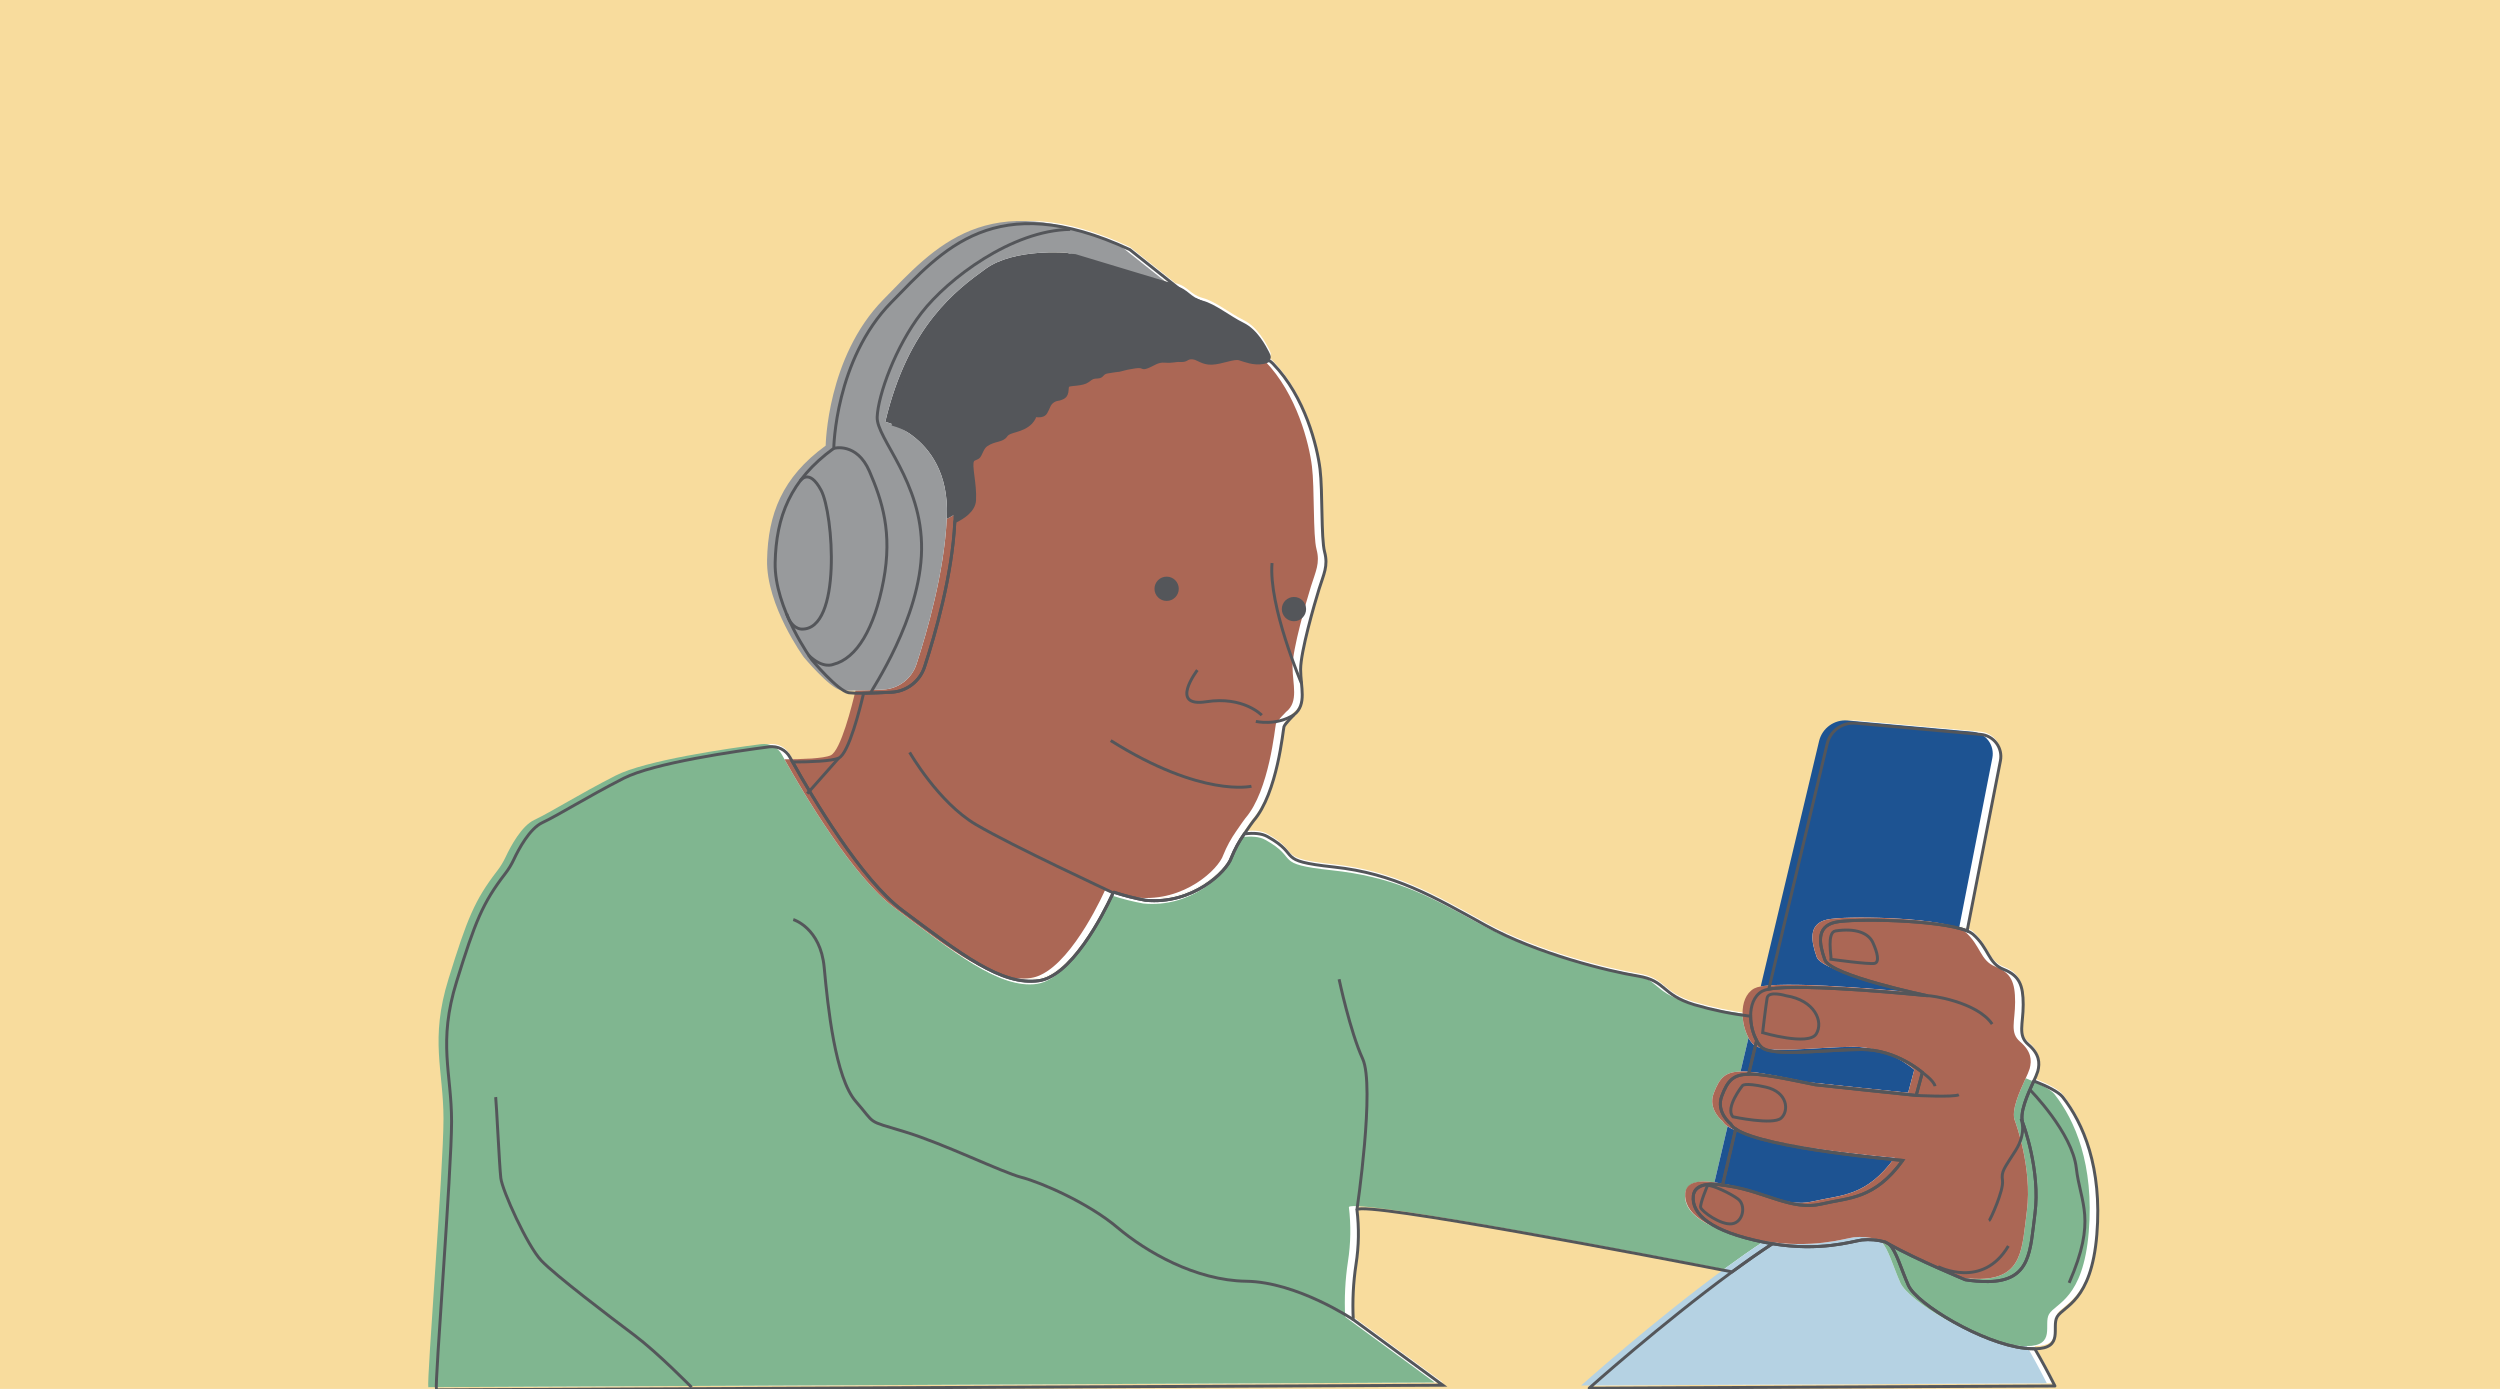
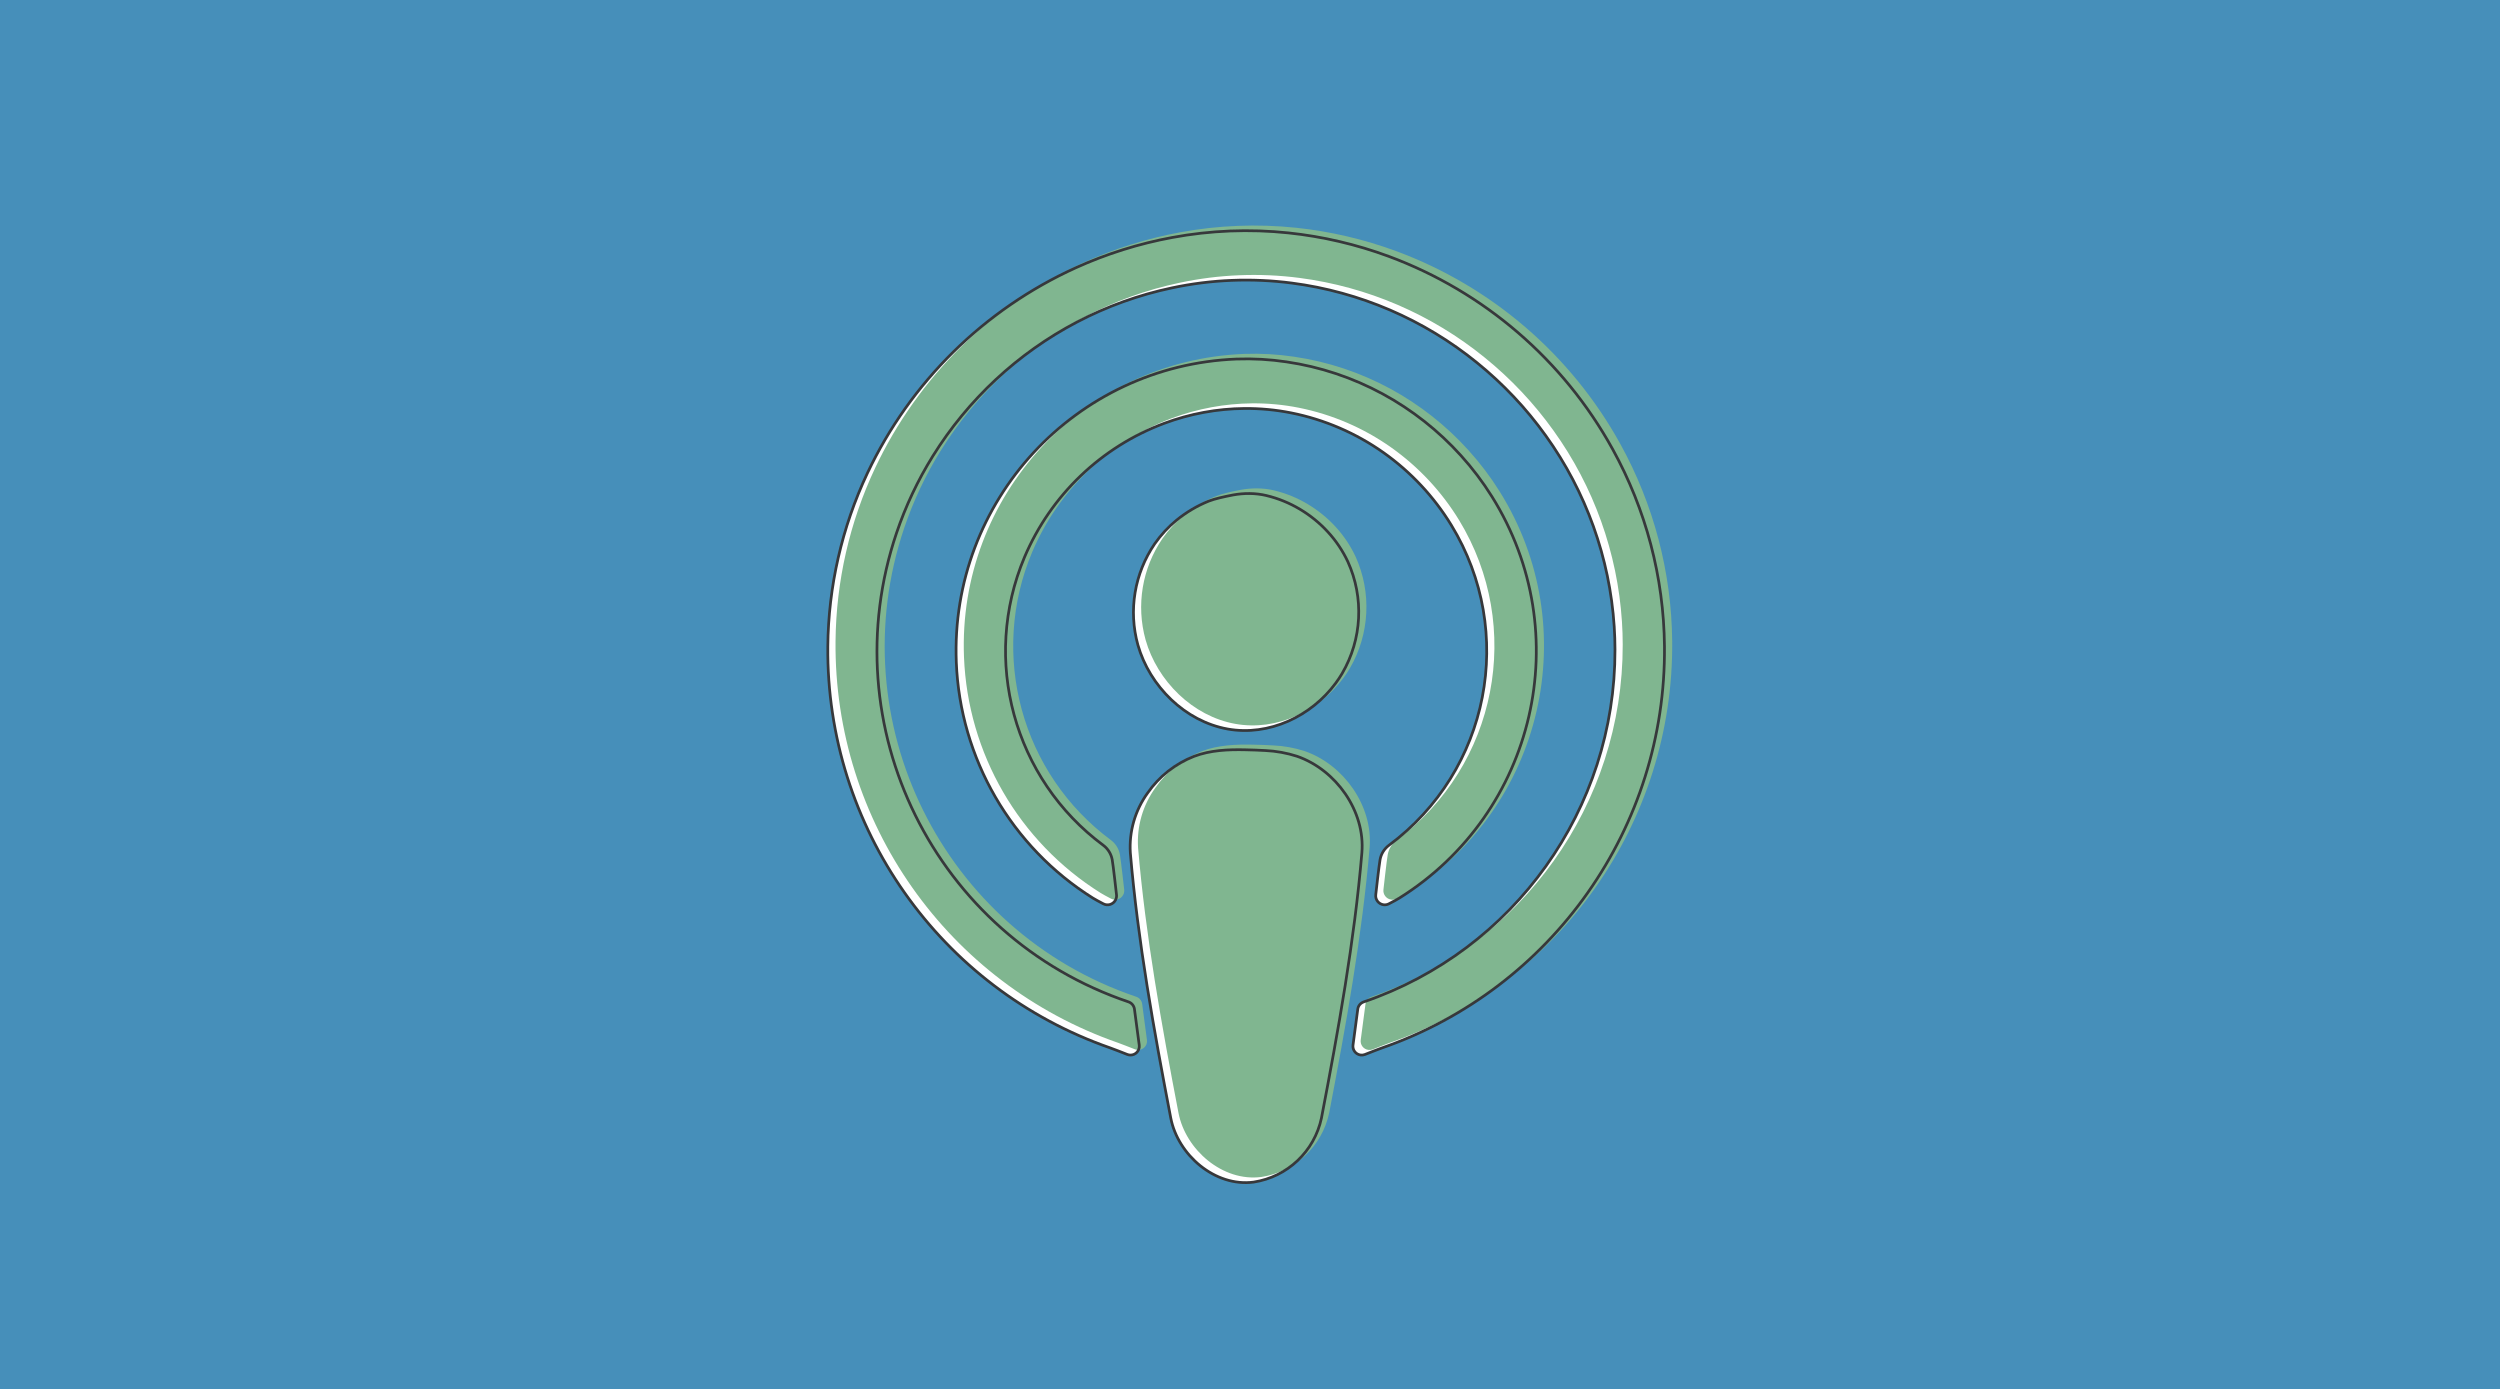
- <svg xmlns="http://www.w3.org/2000/svg" id="Layer_1" data-name="Layer 1" viewBox="0 0 841.89 467.717">
-   <defs>
-     <style>.cls-1{fill:#f8dc9d;}.cls-2{fill:#fff;}.cls-10,.cls-11,.cls-3{fill:none;}.cls-4{fill:#80b690;}.cls-5{fill:#ab6755;}.cls-6{fill:#54565a;}.cls-7{fill:#b5d2e3;}.cls-8{fill:#1d5392;}.cls-9{fill:#989a9c;}.cls-10,.cls-11{stroke:#54565a;}.cls-10{stroke-miterlimit:10;}.cls-11{stroke-linejoin:round;}</style>
-   </defs>
-   <rect class="cls-1" x="-6.191" width="848.081" height="467.717" />
-   <path class="cls-2" d="M395.848,95.36l-1.648-.498C394.86,95.087,395.42,95.259,395.848,95.36Z" />
-   <path class="cls-2" d="M583.281,427.406c4.606-3.379,9.192-6.596,13.582-9.469-.945-.155-1.902-.323-2.885-.522-17.734-3.585-24.582-9.377-23.744-15.664.111-.83.861-4.973,9.834-3.581,1.007-4.341,2.543-10.884,4.43-18.884a4.698,4.698,0,0,1-1.651-1.679s-5.094-3.962-3.019-9.433c1.979-5.218,3.795-7.171,9.032-7.341.866-3.659,1.765-7.451,2.686-11.335a18.045,18.045,0,0,1-2.006-8.168,118.617,118.617,0,0,1-19.038-3.916c-11.198-3.422-9.332-8.088-18.975-9.643-9.643-1.555-33.906-7.465-51.325-17.108s-30.795-17.419-51.014-19.597c-20.219-2.177-10.576-3.733-22.396-10.265-1.933-1.068-4.625-1.275-7.771-.882a39.773,39.773,0,0,0-4.36,8.037c-1.555,4.666-13.065,15.864-28.929,14.309a81.403,81.403,0,0,1-10.566-2.69c-.207.129-.321.202-.321.202s-10.201,23.263-21.728,28.568a11.614,11.614,0,0,1-3.157.983c-12.754,1.866-26.44-9.021-46.037-23.641-13.897-10.367-30.292-37.991-37.012-49.983-.312-.557-.611-1.093-.881-1.58a6.949,6.949,0,0,0-6.978-3.532c-11.177,1.446-38.981,5.445-49.07,10.613C197.228,267.736,188.518,273.335,182.608,276.135c-4.247,2.012-7.888,8.792-9.602,12.45a25.39,25.39,0,0,1-2.874,4.712c-7.618,9.9-10.086,16.101-16.357,36.317-6.401,20.632-1.705,30.687-1.705,47.167,0,16.48-5.683,88.083-5.115,90.356l338.937-1.565L455.72,443.486a93.116,93.116,0,0,1,.933-18.664,66.681,66.681,0,0,0,.311-18.353C459.133,403.487,557.938,422.479,583.281,427.406Z" />
-   <path class="cls-2" d="M446.077,184.994c-1.244-4.666-.622-20.53-1.555-27.996-.933-7.465-4.977-24.263-15.864-35.461a8.733,8.733,0,0,0-1.304-1.086,5.157,5.157,0,0,1-2.063.728c-3.057.566-6.115-.679-7.927-1.246-1.812-.566-6.002,1.359-9.286,1.472-3.284.113-4.643-1.699-6.568-1.812-1.925-.113-1.699,1.019-3.85.906-2.152-.113-2.718.453-5.322.227s-3.85,1.132-6.002,1.925-.906-.453-4.077,0a36.751,36.751,0,0,0-5.322,1.132c-.34,0-1.925.227-3.963.566s-1.472,1.585-3.284,1.699c-1.812.113-1.699.113-3.397,1.359-1.699,1.246-5.549,1.019-6.455,1.472s.113,2.831-1.585,3.963a5.155,5.155,0,0,1-2.052.745,3.875,3.875,0,0,0-2.977,2.331,20.874,20.874,0,0,1-.972,2.02c-1.132,2.038-3.963.679-3.85,1.359s-1.24,2.147-1.24,2.147c-3.111,3.111-7.154,2.488-8.398,4.355-1.244,1.866-3.733,1.244-6.532,3.111-1.4.933-1.814,2.969-2.514,3.863-.7.894-1.685.647-2.152,1.425-.933,1.555.933,7.777.622,13.376-.189,3.4-3.7,5.761-6.641,7.166-.85,17.992-6.64,38.093-10.203,48.952a12.412,12.412,0,0,1-11.16,8.516c-3.108.161-6.554.307-9.36.344-1.15,4.924-4.974,20.244-8.363,21.808-2.328,1.075-9.706,1.324-15.549,1.342,6.72,11.992,23.116,39.616,37.012,49.983,19.597,14.62,33.284,25.507,46.037,23.641a11.614,11.614,0,0,0,3.157-.983c11.527-5.305,21.728-28.568,21.728-28.568s.114-.072.321-.202a81.403,81.403,0,0,0,10.566,2.69c15.864,1.555,27.373-9.643,28.929-14.309a39.773,39.773,0,0,1,4.36-8.037c1.654-2.494,3.105-4.406,3.105-4.406,8.088-9.332,9.954-30.795,10.265-31.728s3.422-4.044,3.422-4.044c4.355-3.422,2.177-9.332,2.177-15.242s4.666-22.085,6.221-27.062C445.766,192.459,447.321,189.66,446.077,184.994Z" />
-   <path class="cls-2" d="M427.329,117.555c-1.019-1.925-3.85-7.474-8.493-9.739-4.643-2.265-9.512-6.341-13.815-7.474-4.303-1.132-4.869-3.963-9.173-4.983-.428-.101-.988-.273-1.648-.498l-32.122-9.699s-17.732-1.673-27.435,5.353c-9.703,7.026-26.096,19.07-33.791,51.523a28.024,28.024,0,0,1,9.051,4.612c5.838,4.382,12.247,12.546,11.692,27.172-.012.303-.036.612-.05.916,2.941-1.405,6.452-3.766,6.641-7.166.311-5.599-1.555-11.82-.622-13.376.467-.778,1.452-.531,2.152-1.425.7-.894,1.114-2.93,2.514-3.863,2.8-1.866,5.288-1.244,6.532-3.111,1.244-1.866,5.288-1.244,8.398-4.355,0,0,1.354-1.468,1.24-2.147s2.718.679,3.85-1.359a20.874,20.874,0,0,0,.972-2.02,3.875,3.875,0,0,1,2.977-2.331,5.155,5.155,0,0,0,2.052-.745c1.699-1.132.679-3.51,1.585-3.963s4.756-.227,6.455-1.472c1.698-1.246,1.585-1.246,3.397-1.359,1.812-.113,1.246-1.359,3.284-1.699s3.624-.566,3.963-.566a36.751,36.751,0,0,1,5.322-1.132c3.171-.453,1.925.793,4.077,0s3.397-2.152,6.002-1.925,3.171-.34,5.322-.227c2.152.113,1.925-1.019,3.85-.906,1.925.113,3.284,1.925,6.568,1.812,3.284-.113,7.474-2.038,9.286-1.472,1.812.566,4.869,1.812,7.927,1.246a5.157,5.157,0,0,0,2.063-.728C428.24,119.804,428.021,118.863,427.329,117.555Z" />
-   <path class="cls-2" d="M685.241,453.314a28.703,28.703,0,0,1-3.379-.186c-14.309-1.555-36.394-14.931-39.194-21.152-2.373-5.274-4.078-11.649-6.437-13.852-.464-.26-.915-.517-1.339-.768a20.744,20.744,0,0,0-7.899-.697c-3.564.535-14.036,3.922-30.13,1.277-4.39,2.873-8.975,6.091-13.582,9.469-23.809,17.464-48.111,39.17-48.111,39.17l156.843-.745Q688.64,459.137,685.241,453.314Z" />
-   <path class="cls-2" d="M694.615,368.52c-1.253-1.595-4.764-3.45-9.714-5.421-1.969,4.32-5.144,11.084-3.575,14.508,0,0,5.848,15.659,3.962,30.186-1.637,12.608-1.339,22.66-15.783,22.877a46.571,46.571,0,0,1-7.668-.604s-16.402-6.783-25.606-11.942c2.359,2.203,4.064,8.578,6.437,13.852,2.8,6.221,24.885,19.597,39.194,21.152a28.703,28.703,0,0,0,3.379.186c9.983-.1,5.525-7.363,7.508-10.762,2.177-3.733,11.509-4.977,13.376-27.684C707.99,392.16,701.458,377.23,694.615,368.52Z" />
-   <path class="cls-2" d="M649.065,334.404s-32.638-6.792-34.525-12.074c-1.887-5.282-3.019-11.131,3.396-12.64,5.891-1.386,35.479-.86,44.506,2.889l11.217-57.317a7.454,7.454,0,0,0-6.649-8.855l-42.059-3.775a9.073,9.073,0,0,0-9.641,6.932c-3.582,15.031-11.877,49.856-19.662,82.638C607.136,330.083,649.065,334.404,649.065,334.404Z" />
-   <path class="cls-2" d="M611.334,364.401c1.321.189,33.959,3.585,33.959,3.585l2.075-7.735s-8.678-7.735-20.375-7.735c-11.697,0-29.997,2.641-33.77-.755a8.545,8.545,0,0,1-1.677-2.263c-.921,3.884-1.82,7.676-2.686,11.335.254-.008.508-.017.778-.017C595.486,360.816,610.013,364.212,611.334,364.401Z" />
-   <path class="cls-2" d="M613.22,404.585c9.622-2.264,17.923-1.509,27.544-14.716,0,0-46.353-3.877-56.268-10.584-1.887,8-3.423,14.543-4.43,18.884.724.112,1.515.238,2.402.378C594.354,400.435,603.598,406.849,613.22,404.585Z" />
-   <path class="cls-2" d="M686.232,359.873c.754-2.83.566-5.848-3.207-9.056-3.605-3.064-1.698-6.792-1.698-13.395s-1.321-9.81-6.603-11.886c-5.283-2.075-4.905-7.169-10.376-11.886a7.223,7.223,0,0,0-1.904-1.073c-9.028-3.749-38.615-4.275-44.506-2.889-6.414,1.509-5.282,7.358-3.396,12.64,1.886,5.282,34.525,12.074,34.525,12.074s-41.929-4.321-53.416-2.203a7.436,7.436,0,0,0-2.239.693c-2.824,1.626-3.89,4.961-3.872,8.436a18.045,18.045,0,0,0,2.006,8.168,8.545,8.545,0,0,0,1.677,2.263c3.773,3.396,22.073.755,33.77.755,11.697,0,20.375,7.735,20.375,7.735l-2.075,7.735s-32.638-3.396-33.959-3.585-15.847-3.585-21.696-3.585c-.271,0-.524.008-.778.017-5.237.17-7.053,2.123-9.032,7.341-2.075,5.471,3.019,9.433,3.019,9.433a4.698,4.698,0,0,0,1.651,1.679c9.915,6.707,56.268,10.584,56.268,10.584-9.622,13.206-17.923,12.452-27.544,14.716-9.622,2.264-18.866-4.151-30.751-6.037-.887-.141-1.678-.266-2.402-.378-8.972-1.392-9.723,2.309-9.834,3.581-.549,6.318,6.01,12.079,23.744,15.664.983.199,1.94.367,2.885.522,16.094,2.646,26.566-.742,30.13-1.277a20.744,20.744,0,0,1,7.899.697c.424.251.875.508,1.339.768,9.204,5.159,25.606,11.942,25.606,11.942a46.571,46.571,0,0,0,7.668.604c14.445-.217,14.146-10.269,15.783-22.877,1.886-14.527-3.962-30.186-3.962-30.186-1.569-3.424,1.606-10.188,3.575-14.508A26.492,26.492,0,0,0,686.232,359.873Z" />
-   <path class="cls-2" d="M380.479,83.156c-45.501-21.078-63.233.335-80.296,17.732-18.989,19.361-19.405,49.181-19.405,49.181-14.721,10.706-19.405,23.085-19.739,38.475-.334,15.39,12.379,32.788,12.379,32.788s8.699,10.372,12.379,11.041a33.4,33.4,0,0,0,5.026.178c2.806-.036,6.252-.182,9.36-.344a12.412,12.412,0,0,0,11.16-8.516c3.563-10.86,9.353-30.961,10.203-48.952.014-.304.039-.613.05-.916.555-14.626-5.854-22.79-11.692-27.172a28.024,28.024,0,0,0-9.051-4.612c7.695-32.453,24.089-44.497,33.791-51.523,9.702-7.026,27.435-5.353,27.435-5.353l32.122,9.699,1.648.498Z" />
-   <path class="cls-3" d="M393.123,95.36l-1.648-.498C392.135,95.087,392.695,95.259,393.123,95.36Z" />
-   <path class="cls-4" d="M580.557,427.406c4.606-3.379,9.192-6.596,13.582-9.469-.945-.155-1.902-.323-2.885-.522-17.734-3.585-24.582-9.377-23.744-15.664.111-.83.861-4.973,9.834-3.581,1.007-4.341,2.543-10.884,4.43-18.884a4.698,4.698,0,0,1-1.651-1.679s-5.094-3.962-3.019-9.433c1.979-5.218,3.795-7.171,9.032-7.341.866-3.659,1.765-7.451,2.686-11.335a18.045,18.045,0,0,1-2.006-8.168,118.618,118.618,0,0,1-19.038-3.916c-11.198-3.422-9.332-8.088-18.975-9.643-9.643-1.555-33.906-7.465-51.325-17.108s-28.795-15.419-49.014-17.597c-20.219-2.177-10.576-3.733-22.396-10.265-1.933-1.068-4.625-1.275-7.771-.882a39.774,39.774,0,0,0-4.36,8.037c-1.555,4.666-13.065,15.864-28.929,14.309a81.403,81.403,0,0,1-10.566-2.69c-.207.129-.321.202-.321.202s-10.201,23.263-21.728,28.568a11.614,11.614,0,0,1-3.157.983c-12.754,1.866-28.44-11.021-48.037-25.641-13.897-10.367-30.292-37.991-37.012-49.983-.312-.557-.611-1.093-.881-1.58a6.949,6.949,0,0,0-6.978-3.532c-11.177,1.446-38.981,5.445-49.07,10.613-12.753,6.532-21.463,12.131-27.373,14.931-4.247,2.012-7.888,8.792-9.602,12.45a25.39,25.39,0,0,1-2.874,4.712c-7.618,9.9-10.086,16.101-16.357,36.317-6.401,20.632-1.705,30.687-1.705,47.167,0,16.48-5.683,88.083-5.114,90.356l338.937-1.565L452.996,443.486a93.117,93.117,0,0,1,.933-18.664,66.681,66.681,0,0,0,.311-18.353C456.409,403.487,555.214,422.479,580.557,427.406Z" />
-   <path class="cls-5" d="M443.353,184.994c-1.244-4.666-.622-20.53-1.555-27.996-.933-7.465-4.977-24.263-15.864-35.461a8.733,8.733,0,0,0-1.304-1.086,5.157,5.157,0,0,1-2.063.728c-3.057.566-6.115-.679-7.927-1.246-1.812-.566-6.002,1.359-9.286,1.472-3.284.113-4.643-1.699-6.568-1.812-1.925-.113-1.699,1.019-3.85.906-2.152-.113-2.718.453-5.322.227s-3.85,1.132-6.002,1.925-.906-.453-4.077,0a36.751,36.751,0,0,0-5.322,1.132c-.34,0-1.925.227-3.963.566s-1.472,1.585-3.284,1.699c-1.812.113-1.699.113-3.397,1.359-1.699,1.246-5.549,1.019-6.455,1.472s.113,2.831-1.585,3.963a5.155,5.155,0,0,1-2.052.745,3.875,3.875,0,0,0-2.977,2.331,20.874,20.874,0,0,1-.972,2.02c-1.132,2.038-3.963.679-3.85,1.359s-1.24,2.147-1.24,2.147c-3.111,3.111-7.154,2.488-8.398,4.355-1.244,1.866-3.733,1.244-6.532,3.111-1.4.933-1.814,2.969-2.514,3.863-.7.894-1.685.647-2.152,1.425-.933,1.555.933,7.777.622,13.376-.189,3.4-3.7,5.761-6.641,7.166-.85,17.992-6.64,38.093-10.203,48.952a12.412,12.412,0,0,1-11.16,8.516c-3.108.161-6.554.307-9.36.344-1.15,4.924-4.974,20.244-8.363,21.808-2.328,1.075-9.706,1.324-15.549,1.342,6.72,11.992,23.116,39.616,37.012,49.983,19.597,14.62,33.284,25.507,46.037,23.641a11.614,11.614,0,0,0,3.157-.983c11.527-5.305,21.728-28.568,21.728-28.568s.114-.072.321-.202a81.403,81.403,0,0,0,10.566,2.69c15.864,1.555,27.373-9.643,28.929-14.309a39.774,39.774,0,0,1,4.36-8.037c1.654-2.494,3.105-4.406,3.105-4.406,8.088-9.332,9.954-30.795,10.265-31.728s3.422-4.044,3.422-4.044c4.355-3.422,2.177-9.332,2.177-15.242s4.666-22.085,6.221-27.062C443.042,192.459,444.597,189.66,443.353,184.994Z" />
-   <path class="cls-6" d="M424.604,117.555c-1.019-1.925-3.85-7.474-8.493-9.739-4.643-2.265-9.512-6.341-13.815-7.474-4.303-1.132-4.869-3.963-9.173-4.983-.428-.101-.988-.273-1.648-.498l-32.122-9.699s-17.732-1.673-27.435,5.353c-9.703,7.026-26.096,19.07-33.791,51.523a28.025,28.025,0,0,1,9.051,4.612c5.838,4.382,12.247,12.546,11.692,27.172-.012.303-.036.612-.05.916,2.941-1.405,6.452-3.766,6.641-7.166.311-5.599-1.555-11.82-.622-13.376.467-.778,1.452-.531,2.152-1.425.7-.894,1.114-2.93,2.514-3.863,2.8-1.866,5.288-1.244,6.532-3.111,1.244-1.866,5.288-1.244,8.398-4.355,0,0,1.354-1.468,1.24-2.147s2.718.679,3.85-1.359a20.874,20.874,0,0,0,.972-2.02,3.875,3.875,0,0,1,2.977-2.331,5.155,5.155,0,0,0,2.052-.745c1.699-1.132.679-3.51,1.585-3.963s4.756-.227,6.455-1.472c1.698-1.246,1.585-1.246,3.397-1.359,1.812-.113,1.246-1.359,3.284-1.699s3.624-.566,3.963-.566a36.751,36.751,0,0,1,5.322-1.132c3.171-.453,1.925.793,4.077,0s3.397-2.152,6.002-1.925,3.171-.34,5.322-.227c2.152.113,1.925-1.019,3.85-.906,1.925.113,3.284,1.925,6.568,1.812,3.284-.113,7.474-2.038,9.286-1.472,1.812.566,4.869,1.812,7.927,1.246a5.157,5.157,0,0,0,2.063-.728C425.516,119.804,425.297,118.863,424.604,117.555Z" />
-   <path class="cls-7" d="M682.517,453.314a28.703,28.703,0,0,1-3.379-.186c-14.309-1.555-36.394-14.931-39.194-21.152-2.373-5.274-4.078-11.649-6.437-13.852-.464-.26-.915-.517-1.339-.768a20.744,20.744,0,0,0-7.899-.697c-3.564.535-14.036,3.922-30.13,1.277-4.39,2.873-8.975,6.091-13.582,9.469-23.809,17.464-48.111,39.17-48.111,39.17l156.843-.745Q685.916,459.137,682.517,453.314Z" />
-   <path class="cls-4" d="M691.891,368.52c-1.253-1.595-4.764-3.45-9.714-5.421-1.969,4.32-5.144,11.084-3.575,14.508,0,0,5.848,15.659,3.962,30.186-1.637,12.608-1.339,22.66-15.783,22.877a46.571,46.571,0,0,1-7.668-.604s-16.402-6.783-25.606-11.942c2.359,2.203,4.064,8.578,6.437,13.852,2.8,6.221,24.885,19.597,39.194,21.152a28.703,28.703,0,0,0,3.379.186c9.983-.1,5.525-7.363,7.508-10.762,2.177-3.733,11.509-4.977,13.376-27.684C705.266,392.16,698.734,377.23,691.891,368.52Z" />
-   <path class="cls-8" d="M646.341,334.404s-32.638-6.792-34.525-12.074c-1.887-5.282-3.019-11.131,3.396-12.64,5.891-1.386,35.479-.86,44.506,2.889l11.217-57.317a7.454,7.454,0,0,0-6.649-8.855l-42.059-3.775a9.073,9.073,0,0,0-9.641,6.932c-3.582,15.031-11.877,49.856-19.662,82.638C604.412,330.083,646.341,334.404,646.341,334.404Z" />
-   <path class="cls-8" d="M608.609,364.401c1.321.189,33.959,3.585,33.959,3.585l2.075-7.735s-8.678-7.735-20.375-7.735c-11.697,0-29.997,2.641-33.77-.755a8.545,8.545,0,0,1-1.677-2.263c-.921,3.884-1.82,7.676-2.686,11.335.254-.008.508-.017.778-.017C592.762,360.816,607.289,364.212,608.609,364.401Z" />
-   <path class="cls-8" d="M610.496,404.585c9.622-2.264,17.923-1.509,27.544-14.716,0,0-46.353-3.877-56.268-10.584-1.887,8-3.423,14.543-4.43,18.884.724.112,1.515.238,2.402.378C591.63,400.435,600.874,406.849,610.496,404.585Z" />
-   <path class="cls-5" d="M683.507,359.873c.754-2.83.566-5.848-3.207-9.056-3.605-3.064-1.698-6.792-1.698-13.395s-1.321-9.81-6.603-11.886c-5.283-2.075-4.905-7.169-10.376-11.886a7.223,7.223,0,0,0-1.904-1.073c-9.028-3.749-38.615-4.275-44.506-2.889-6.414,1.509-5.282,7.358-3.396,12.64,1.886,5.282,34.525,12.074,34.525,12.074s-41.929-4.321-53.416-2.203a7.436,7.436,0,0,0-2.239.693c-2.824,1.626-3.89,4.961-3.872,8.436a18.045,18.045,0,0,0,2.006,8.168,8.545,8.545,0,0,0,1.677,2.263c3.773,3.396,22.073.755,33.77.755,11.697,0,20.375,7.735,20.375,7.735l-2.075,7.735s-32.638-3.396-33.959-3.585-15.847-3.585-21.696-3.585c-.271,0-.524.008-.778.017-5.237.17-7.053,2.123-9.032,7.341-2.075,5.471,3.019,9.433,3.019,9.433a4.698,4.698,0,0,0,1.651,1.679c9.915,6.707,56.268,10.584,56.268,10.584-9.622,13.206-17.923,12.452-27.544,14.716-9.622,2.264-18.866-4.151-30.751-6.037-.887-.141-1.678-.266-2.402-.378-8.972-1.392-9.723,2.309-9.834,3.581-.549,6.318,6.01,12.079,23.744,15.664.983.199,1.94.367,2.885.522,16.094,2.646,26.566-.742,30.13-1.277a20.744,20.744,0,0,1,7.899.697c.424.251.875.508,1.339.768,9.204,5.159,25.606,11.942,25.606,11.942a46.571,46.571,0,0,0,7.668.604c14.445-.217,14.146-10.269,15.783-22.877,1.886-14.527-3.962-30.186-3.962-30.186-1.569-3.424,1.606-10.188,3.575-14.508A26.493,26.493,0,0,0,683.507,359.873Z" />
-   <path class="cls-9" d="M377.754,83.156c-45.501-21.078-63.233.335-80.296,17.732-18.989,19.361-19.405,49.181-19.405,49.181-14.721,10.706-19.405,23.085-19.739,38.475-.334,15.39,12.379,32.788,12.379,32.788s8.699,10.372,12.379,11.041a33.4,33.4,0,0,0,5.026.178c2.806-.036,6.252-.182,9.36-.344a12.412,12.412,0,0,0,11.16-8.516c3.563-10.86,9.353-30.961,10.203-48.952.014-.304.039-.613.05-.916.555-14.626-5.854-22.79-11.692-27.172a28.025,28.025,0,0,0-9.051-4.612c7.695-32.453,24.089-44.497,33.791-51.523,9.702-7.026,27.435-5.353,27.435-5.353L391.475,94.862l1.648.498Z" />
-   <path class="cls-3" d="M395.848,96.268l-1.648-.498C394.86,95.995,395.42,96.167,395.848,96.268Z" />
-   <path class="cls-10" d="M583.281,428.314c4.606-3.379,9.192-6.596,13.582-9.469-.945-.155-1.902-.323-2.885-.522-17.734-3.585-24.582-9.377-23.744-15.664.111-.83.861-4.973,9.834-3.581,1.007-4.341,2.543-10.884,4.43-18.884a4.698,4.698,0,0,1-1.651-1.679s-5.094-3.962-3.019-9.433c1.979-5.218,3.795-7.171,9.032-7.341.866-3.659,1.765-7.451,2.686-11.335a18.045,18.045,0,0,1-2.006-8.168,118.62,118.62,0,0,1-19.038-3.916c-11.198-3.422-9.332-8.088-18.975-9.643-9.643-1.555-33.906-7.465-51.325-17.108s-30.795-17.419-51.014-19.597c-20.219-2.177-10.576-3.733-22.396-10.265-1.933-1.068-4.625-1.275-7.771-.882a39.773,39.773,0,0,0-4.36,8.037c-1.555,4.666-13.065,15.864-28.929,14.309a81.402,81.402,0,0,1-10.566-2.69c-.207.129-.321.202-.321.202s-10.201,23.263-21.728,28.568a11.614,11.614,0,0,1-3.157.983c-12.754,1.866-26.44-9.021-46.037-23.641-13.897-10.367-30.292-37.991-37.012-49.983-.312-.557-.611-1.093-.881-1.58a6.949,6.949,0,0,0-6.978-3.532c-11.177,1.446-38.981,5.445-49.07,10.613-12.753,6.532-21.463,12.131-27.373,14.931-4.247,2.012-7.888,8.792-9.602,12.45a25.391,25.391,0,0,1-2.874,4.712c-7.618,9.9-10.086,16.101-16.357,36.317-6.401,20.632-1.705,30.687-1.705,47.167,0,16.48-5.683,88.083-5.115,90.356l338.937-1.565L455.72,444.394a93.116,93.116,0,0,1,.933-18.664,66.681,66.681,0,0,0,.311-18.353C459.133,404.395,557.938,423.387,583.281,428.314Z" />
-   <path class="cls-10" d="M446.077,185.902c-1.244-4.666-.622-20.53-1.555-27.996s-4.977-24.263-15.864-35.461A8.734,8.734,0,0,0,427.353,121.359a5.157,5.157,0,0,1-2.063.728c-3.057.566-6.115-.679-7.927-1.246-1.812-.566-6.002,1.359-9.286,1.472-3.284.113-4.643-1.699-6.568-1.812-1.925-.113-1.699,1.019-3.85.906-2.152-.113-2.718.453-5.322.227s-3.85,1.132-6.002,1.925-.906-.453-4.077,0a36.752,36.752,0,0,0-5.322,1.132c-.34,0-1.925.227-3.963.566s-1.472,1.585-3.284,1.699c-1.812.113-1.699.113-3.397,1.359-1.699,1.246-5.549,1.019-6.455,1.472s.113,2.831-1.585,3.963a5.155,5.155,0,0,1-2.052.745,3.875,3.875,0,0,0-2.977,2.331,20.875,20.875,0,0,1-.972,2.02c-1.132,2.038-3.963.68-3.85,1.359s-1.24,2.147-1.24,2.147c-3.111,3.111-7.154,2.488-8.398,4.355-1.244,1.866-3.733,1.244-6.532,3.111-1.4.933-1.814,2.969-2.514,3.863-.7.894-1.685.647-2.152,1.425-.933,1.555.933,7.777.622,13.376-.189,3.4-3.7,5.761-6.641,7.166-.85,17.992-6.64,38.093-10.203,48.952a12.412,12.412,0,0,1-11.16,8.516c-3.108.161-6.554.307-9.36.344-1.15,4.924-4.974,20.244-8.363,21.808-2.328,1.075-9.706,1.324-15.549,1.342,6.72,11.992,23.116,39.616,37.012,49.983,19.597,14.62,33.284,25.507,46.037,23.641a11.614,11.614,0,0,0,3.157-.983c11.527-5.305,21.728-28.568,21.728-28.568s.114-.072.321-.202a81.402,81.402,0,0,0,10.566,2.69c15.864,1.555,27.373-9.643,28.929-14.309a39.773,39.773,0,0,1,4.36-8.037c1.654-2.494,3.105-4.406,3.105-4.406,8.088-9.332,9.954-30.795,10.265-31.728s3.422-4.044,3.422-4.044c4.355-3.422,2.177-9.332,2.177-15.242s4.666-22.085,6.221-27.062C445.766,193.367,447.321,190.568,446.077,185.902Z" />
-   <path class="cls-6" d="M427.329,118.463c-1.019-1.925-3.85-7.474-8.493-9.739-4.643-2.265-9.512-6.341-13.815-7.474-4.303-1.132-4.869-3.963-9.173-4.983-.428-.101-.988-.273-1.648-.498l-32.122-9.699s-17.732-1.673-27.435,5.353c-9.703,7.026-26.096,19.07-33.791,51.523a28.024,28.024,0,0,1,9.051,4.612c5.838,4.382,12.247,12.546,11.692,27.172-.012.303-.036.612-.05.916,2.941-1.405,6.452-3.766,6.641-7.166.311-5.599-1.555-11.82-.622-13.376.467-.778,1.452-.531,2.152-1.425.7-.894,1.114-2.93,2.514-3.863,2.8-1.866,5.288-1.244,6.532-3.111,1.244-1.866,5.288-1.244,8.398-4.355,0,0,1.354-1.468,1.24-2.147s2.718.679,3.85-1.359a20.875,20.875,0,0,0,.972-2.02,3.875,3.875,0,0,1,2.977-2.331,5.155,5.155,0,0,0,2.052-.745c1.699-1.132.679-3.51,1.585-3.963s4.756-.227,6.455-1.472c1.698-1.246,1.585-1.246,3.397-1.359,1.812-.113,1.246-1.359,3.284-1.699s3.624-.566,3.963-.566a36.752,36.752,0,0,1,5.322-1.132c3.171-.453,1.925.793,4.077,0s3.397-2.152,6.002-1.925,3.171-.34,5.322-.227c2.152.113,1.925-1.019,3.85-.906,1.925.113,3.284,1.925,6.568,1.812,3.284-.113,7.474-2.038,9.286-1.472,1.812.566,4.869,1.812,7.927,1.246a5.157,5.157,0,0,0,2.063-.728C428.24,120.712,428.021,119.771,427.329,118.463Z" />
-   <path class="cls-11" d="M685.241,454.222a28.703,28.703,0,0,1-3.379-.186c-14.309-1.555-36.394-14.931-39.194-21.152-2.373-5.274-4.078-11.649-6.437-13.852-.464-.26-.915-.517-1.339-.768a20.744,20.744,0,0,0-7.899-.697c-3.564.535-14.036,3.922-30.13,1.277-4.39,2.873-8.975,6.091-13.582,9.469-23.809,17.464-48.111,39.17-48.111,39.17l156.843-.745Q688.64,460.045,685.241,454.222Z" />
-   <path class="cls-11" d="M694.615,369.428c-1.253-1.595-4.764-3.45-9.714-5.421-1.969,4.32-5.144,11.084-3.575,14.508,0,0,5.848,15.659,3.962,30.186-1.637,12.608-1.339,22.66-15.783,22.877a46.57,46.57,0,0,1-7.668-.604s-16.402-6.783-25.606-11.942c2.359,2.203,4.064,8.578,6.437,13.852,2.8,6.221,24.885,19.597,39.194,21.152a28.703,28.703,0,0,0,3.379.186c9.983-.1,5.525-7.363,7.508-10.762,2.177-3.733,11.509-4.977,13.376-27.684C707.99,393.069,701.458,378.138,694.615,369.428Z" />
-   <path class="cls-10" d="M649.065,335.312s-32.638-6.792-34.525-12.074c-1.887-5.282-3.019-11.131,3.396-12.64,5.891-1.386,35.479-.86,44.506,2.889l11.217-57.317a7.454,7.454,0,0,0-6.649-8.855l-42.059-3.775a9.073,9.073,0,0,0-9.641,6.932c-3.582,15.031-11.877,49.856-19.662,82.638C607.136,330.991,649.065,335.312,649.065,335.312Z" />
-   <path class="cls-10" d="M611.334,365.309c1.321.189,33.959,3.585,33.959,3.585l2.075-7.735s-8.678-7.735-20.375-7.735c-11.697,0-29.997,2.641-33.77-.755a8.546,8.546,0,0,1-1.677-2.263c-.921,3.884-1.82,7.676-2.686,11.335.254-.008.508-.017.778-.017C595.486,361.724,610.013,365.12,611.334,365.309Z" />
-   <path class="cls-10" d="M613.22,405.493c9.622-2.264,17.923-1.509,27.544-14.716,0,0-46.353-3.877-56.268-10.584-1.887,8-3.423,14.543-4.43,18.884.724.112,1.515.238,2.402.378C594.354,401.343,603.598,407.757,613.22,405.493Z" />
-   <path class="cls-11" d="M686.232,360.781c.754-2.83.566-5.848-3.207-9.056-3.605-3.064-1.698-6.792-1.698-13.395s-1.321-9.81-6.603-11.886c-5.283-2.075-4.905-7.169-10.376-11.886a7.223,7.223,0,0,0-1.904-1.073c-9.028-3.749-38.615-4.275-44.506-2.889-6.414,1.509-5.282,7.358-3.396,12.64,1.886,5.282,34.525,12.074,34.525,12.074s-41.929-4.321-53.416-2.203a7.436,7.436,0,0,0-2.239.693c-2.824,1.626-3.89,4.961-3.872,8.436a18.045,18.045,0,0,0,2.006,8.168,8.546,8.546,0,0,0,1.677,2.263c3.773,3.396,22.073.755,33.77.755,11.697,0,20.375,7.735,20.375,7.735l-2.075,7.735s-32.638-3.396-33.959-3.585-15.847-3.585-21.696-3.585c-.271,0-.524.008-.778.017-5.237.17-7.053,2.123-9.032,7.341-2.075,5.471,3.019,9.433,3.019,9.433a4.698,4.698,0,0,0,1.651,1.679c9.915,6.707,56.268,10.584,56.268,10.584-9.622,13.206-17.923,12.452-27.544,14.716-9.622,2.264-18.866-4.151-30.751-6.037-.887-.141-1.678-.266-2.402-.378-8.972-1.392-9.723,2.309-9.834,3.581-.549,6.318,6.01,12.079,23.744,15.664.983.199,1.94.367,2.885.522,16.094,2.646,26.566-.742,30.13-1.277a20.744,20.744,0,0,1,7.899.697c.424.251.875.508,1.339.768,9.204,5.159,25.606,11.942,25.606,11.942a46.57,46.57,0,0,0,7.668.604c14.445-.217,14.146-10.269,15.783-22.877,1.886-14.527-3.962-30.186-3.962-30.186-1.569-3.424,1.606-10.188,3.575-14.508A26.492,26.492,0,0,0,686.232,360.781Z" />
-   <path class="cls-10" d="M380.479,84.064c-45.501-21.078-63.233.335-80.296,17.732-18.989,19.361-19.405,49.181-19.405,49.181-14.721,10.706-19.405,23.085-19.739,38.475-.334,15.39,12.379,32.788,12.379,32.788s8.699,10.372,12.379,11.041a33.4,33.4,0,0,0,5.026.178c2.806-.036,6.252-.182,9.36-.344a12.412,12.412,0,0,0,11.16-8.516c3.563-10.86,9.353-30.961,10.203-48.952.014-.304.039-.613.05-.916.555-14.626-5.854-22.79-11.692-27.172a28.024,28.024,0,0,0-9.051-4.612c7.695-32.453,24.089-44.497,33.791-51.523,9.702-7.026,27.435-5.353,27.435-5.353l32.122,9.699,1.648.498Z" />
-   <path class="cls-10" d="M374.844,300.683c-1.292-.687-33.54-15.57-46.191-23.012S306.328,253.362,306.328,253.362" />
-   <line class="cls-10" x1="282.459" y1="255.268" x2="271.848" y2="267.253" />
-   <path class="cls-10" d="M267.135,309.671s9.178,2.729,10.418,16.124,3.721,37.209,10.666,45.146,3.225,6.201,16.372,10.17,32.744,13.643,39.441,15.38,22.573,8.682,32.247,16.868,26.294,17.86,43.41,18.108S455.72,444.394,455.72,444.394" />
-   <path class="cls-10" d="M232.903,467.187s-11.411-11.659-19.348-17.612-26.542-20.093-31.255-25.054-13.147-23.565-13.643-27.782-1.488-25.55-1.736-27.286" />
-   <path class="cls-10" d="M456.964,407.377s6.136-41.646,1.919-50.824-7.938-26.79-7.938-26.79" />
-   <path class="cls-10" d="M421.427,264.772s-16.62,3.969-47.379-15.38" />
-   <path class="cls-10" d="M422.915,242.943s6.942,1.612,12.897-2.295" />
-   <path class="cls-10" d="M438.261,230.069s-11.129-26.07-9.889-40.458" />
-   <path class="cls-10" d="M424.907,240.85s-6.126-6.493-18.745-4.533-2.94-10.659-2.94-10.659" />
-   <circle class="cls-6" cx="392.869" cy="198.275" r="4.091" />
-   <circle class="cls-6" cx="435.747" cy="205.118" r="4.091" />
-   <path class="cls-10" d="M269.504,161.942s2.888-4.538,7.013,3.163,7.081,47.168-6.6,46.751c0,0-3.372.044-5.022-5.181" />
-   <path class="cls-10" d="M280.777,150.978s7.752-2.162,12.024,7.757,7.782,20.6,4.73,36.776-9.003,26.246-16.938,28.23c0,0-3.51,1.679-8.393-3.205" />
-   <path class="cls-10" d="M293.259,233.202c.153-.763,16.786-25.026,17.091-48.068s-15.26-37.386-14.954-44.711,6.104-23.652,14.954-35.097,30.367-27.772,50.051-28.078" />
-   <path class="cls-10" d="M683.601,366.997s14.246,14.398,15.61,26.371,6.972,17.126-2.425,38.647" />
-   <path class="cls-10" d="M680.57,376.697s2.122,4.547-1.819,10.761-4.85,6.972-4.395,10.154-4.092,13.185-4.547,13.489" />
-   <path class="cls-10" d="M652.684,426.559s15.004,7.729,23.643-6.972" />
-   <path class="cls-10" d="M645.292,368.893s12.545.68,14.363-.229" />
-   <path class="cls-10" d="M647.367,361.158s3.952,2.808,4.255,4.626" />
-   <path class="cls-10" d="M649.065,335.312c.89-.142,16.652,1.98,21.805,9.558" />
-   <path class="cls-10" d="M616.613,323.046c.152-.909-1.516-9.093,1.516-9.548,6.637-.996,11.064.606,12.579,3.94s2.273,6.517.606,6.972S616.613,323.046,616.613,323.046Z" />
-   <path class="cls-10" d="M593.577,347.749s15.459,4.547,18.035.455-.455-11.367-10.154-12.882c0,0-5.911-1.819-6.365.758S593.577,347.749,593.577,347.749Z" />
-   <path class="cls-10" d="M586.757,365.633s-5.911,7.426-3.183,10.457c0,0,13.489,2.88,16.217.455s2.273-8.79-5.153-10.457S586.757,365.633,586.757,365.633Z" />
-   <path class="cls-10" d="M575.044,399.174s-2.655,6.194-2.323,7.466,6.747,6.029,10.564,5.475,4.756-6.305,1.991-8.351S576.759,399.119,575.044,399.174Z" />
+ <svg xmlns="http://www.w3.org/2000/svg" version="1.1" id="Layer_1" x="0px" y="0px" viewBox="0 0 841.89 467.72" style="enable-background:new 0 0 841.89 467.72;" xml:space="preserve">
+   <style type="text/css">
+ 	.st0{fill:#468FBA;}
+ 	.st1{fill:#FFFFFF;}
+ 	.st2{fill:#80B690;}
+ 	.st3{fill:none;stroke:#37383B;stroke-width:0.925;stroke-miterlimit:10;}
+ </style>
+   <rect x="-1.42" y="-1.98" class="st0" width="844.72" height="472.35" />
+   <path class="st1" d="M419.1,137.56c5.27-0.04,10.53,0.45,15.7,1.48c11.2,2.24,21.8,6.8,31.13,13.4  c9.18,6.51,16.94,14.81,22.81,24.41c21.95,35.96,12.84,82.73-21.01,107.81c-1.57,1.18-2.64,2.9-2.99,4.84  c-0.34,1.84-1.44,11.74-1.44,11.74c-0.23,1.67,0.93,3.2,2.59,3.44c0.62,0.09,1.26-0.02,1.82-0.31c1.41-0.73,2.73-1.43,3.55-1.95  c45.94-28.73,59.89-89.25,31.16-135.19c-3.07-4.92-6.58-9.55-10.47-13.85c-7.54-8.35-16.44-15.36-26.32-20.73  c-10.09-5.47-21.06-9.13-32.41-10.79c-5.56-0.83-11.19-1.15-16.81-0.95c-54.25,2.13-96.51,47.85-94.37,102.1  c1.28,32.44,18.48,62.16,45.98,79.41c0.82,0.51,2.14,1.22,3.55,1.95c1.49,0.77,3.33,0.19,4.1-1.31c0.29-0.56,0.4-1.2,0.31-1.82  c0,0-1.1-9.9-1.44-11.74c-0.35-1.93-1.42-3.66-2.99-4.84c-30.16-22.36-41.12-62.45-26.54-97.04c8.84-20.84,25.85-37.14,47.06-45.07  C400.73,139.33,409.87,137.64,419.1,137.56z" />
+   <path class="st1" d="M426.13,252.75c-2.2-0.14-4.42-0.19-6.64-0.25c-5.85-0.14-11.88,0.11-17.41,2.21  c-6.29,2.47-11.7,6.74-15.57,12.28c-4.25,5.85-6.33,13.01-5.86,20.22c2.51,29.63,7.95,59.8,13.61,89.29  c2.38,12.4,14.88,23.29,27.91,21.58c11.36-1.74,20.46-10.34,22.84-21.58c5.66-29.49,11.1-59.66,13.61-89.29  c1.19-14.07-8.71-27.98-21.86-32.54C433.33,253.57,429.75,252.92,426.13,252.75z" />
+   <path class="st1" d="M419.29,165.94c-4.2,0.29-8.33,1.24-12.23,2.82c-3.92,1.58-7.57,3.74-10.84,6.42c-2.81,2.3-5.28,4.98-7.36,7.95  c-6.82,9.97-8.9,22.43-5.67,34.07c3.94,13.87,15.87,25.74,30.24,28.31c13.92,2.49,28.16-4.29,36.4-15.48  c0.77-1.04,1.49-2.12,2.15-3.24c6.7-11.49,7.41-25.52,1.91-37.64c-1.72-3.66-3.98-7.04-6.73-10.02c-2.75-3-5.93-5.57-9.42-7.65  c-3.49-2.08-7.28-3.63-11.23-4.58c-2.14-0.51-4.32-0.83-6.51-0.98" />
+   <path class="st1" d="M560.52,217.69c-0.22-23.27-6.23-46.12-17.49-66.49c-16.54-29.96-43.3-52.99-75.39-64.88  c-10.88-4.02-22.22-6.67-33.76-7.89c-13.06-1.37-26.24-0.85-39.15,1.55c-11.2,2.07-22.1,5.5-32.47,10.2  c-30.83,14.01-55.68,38.5-70.14,69.12c-8.61,18.27-13.16,38.19-13.35,58.39c-0.56,60.81,37.71,115.21,95.14,135.21  c1.42,0.49,3.6,1.38,5.72,2.2c1.53,0.59,3.25-0.17,3.84-1.7c0.18-0.46,0.24-0.97,0.17-1.46l-1.61-12.13c-0.15-1.12-0.93-2.06-2-2.42  c-65.18-22.04-100.15-92.75-78.11-157.93c3.06-9.05,7.16-17.73,12.2-25.85c11.87-19.1,28.62-34.69,48.53-45.14  c10.08-5.29,20.85-9.17,31.99-11.52c13.27-2.83,26.93-3.38,40.38-1.63c22.88,2.98,44.48,12.27,62.38,26.83  c8.78,7.12,16.58,15.39,23.16,24.59c13.54,18.86,21.53,41.14,23.04,64.3c0.17,2.58,0.26,5.16,0.26,7.75  c0.1,53.58-33.93,101.27-84.62,118.61c-1.07,0.36-1.85,1.3-2,2.42l-1.61,12.13c-0.21,1.63,0.93,3.12,2.55,3.33  c0.49,0.07,1,0.01,1.46-0.17c2.12-0.82,4.3-1.7,5.72-2.2C522.81,332.9,561.09,278.5,560.52,217.69z" />
+   <path class="st2" d="M421.69,135.83c5.27-0.04,10.53,0.45,15.7,1.48c11.2,2.24,21.8,6.8,31.13,13.4  c9.18,6.51,16.94,14.81,22.81,24.41c21.95,35.96,12.84,82.73-21.01,107.81c-1.57,1.18-2.64,2.9-2.99,4.84  c-0.34,1.84-1.44,11.74-1.44,11.74c-0.23,1.67,0.93,3.2,2.59,3.44c0.62,0.09,1.26-0.02,1.82-0.31c1.41-0.73,2.73-1.43,3.55-1.95  c45.94-28.73,59.89-89.25,31.16-135.19c-3.07-4.92-6.58-9.55-10.47-13.85c-7.54-8.35-16.44-15.36-26.32-20.73  c-10.09-5.47-21.06-9.13-32.41-10.79c-5.56-0.83-11.19-1.15-16.81-0.95c-54.25,2.13-96.51,47.85-94.37,102.1  c1.28,32.44,18.48,62.16,45.98,79.41c0.82,0.51,2.14,1.22,3.55,1.95c1.49,0.77,3.33,0.19,4.1-1.31c0.29-0.56,0.4-1.2,0.31-1.82  c0,0-1.1-9.9-1.44-11.74c-0.35-1.93-1.42-3.66-2.99-4.84c-30.16-22.36-41.12-62.45-26.54-97.04c8.84-20.84,25.85-37.14,47.06-45.07  C403.33,137.6,412.47,135.91,421.69,135.83z" />
+   <path class="st2" d="M428.73,251.02c-2.2-0.14-4.42-0.19-6.64-0.25c-5.85-0.14-11.88,0.11-17.41,2.21  c-6.29,2.47-11.7,6.74-15.57,12.28c-4.25,5.85-6.33,13.01-5.86,20.22c2.51,29.63,7.95,59.8,13.61,89.29  c2.38,12.4,14.88,23.29,27.91,21.58c11.36-1.74,20.46-10.34,22.84-21.58c5.66-29.49,11.1-59.66,13.61-89.29  c1.19-14.07-8.71-27.98-21.86-32.54C435.93,251.83,432.35,251.18,428.73,251.02z" />
+   <path class="st2" d="M409.65,167.02c-3.92,1.58-7.57,3.74-10.84,6.42c-2.81,2.3-5.28,4.98-7.36,7.95  c-6.82,9.97-8.9,22.43-5.67,34.07c3.94,13.87,15.87,25.74,30.24,28.31c13.92,2.49,28.16-4.29,36.4-15.48  c0.77-1.04,1.49-2.12,2.15-3.24c6.7-11.49,7.41-25.52,1.91-37.64c-1.72-3.66-3.98-7.04-6.73-10.02c-2.75-3-5.93-5.57-9.42-7.65  c-3.49-2.08-7.28-3.63-11.23-4.58c-0.02-0.01-0.04-0.01-0.06-0.02c-3.69-0.87-7.53-0.86-11.26-0.18  C415,165.49,411.65,166.21,409.65,167.02z" />
+   <path class="st2" d="M563.12,215.96c-0.22-23.27-6.23-46.12-17.49-66.49c-16.54-29.96-43.3-52.99-75.39-64.88  c-10.88-4.02-22.22-6.67-33.76-7.89c-13.06-1.37-26.24-0.85-39.15,1.55c-11.2,2.07-22.1,5.5-32.47,10.2  c-30.83,14.01-55.68,38.5-70.14,69.12c-8.61,18.27-13.16,38.19-13.35,58.39c-0.56,60.81,37.71,115.21,95.14,135.21  c1.42,0.5,3.6,1.38,5.72,2.2c1.53,0.59,3.25-0.17,3.84-1.7c0.18-0.46,0.24-0.97,0.17-1.46l-1.61-12.13c-0.15-1.12-0.93-2.06-2-2.42  c-65.18-22.04-100.15-92.75-78.11-157.93c3.06-9.05,7.16-17.73,12.2-25.85c11.87-19.1,28.62-34.69,48.53-45.14  c10.08-5.29,20.85-9.17,31.99-11.52c13.27-2.83,26.93-3.38,40.38-1.63c22.88,2.98,44.48,12.27,62.38,26.83  c8.78,7.12,16.58,15.39,23.16,24.59c13.54,18.86,21.53,41.14,23.04,64.3c0.17,2.58,0.26,5.16,0.26,7.75  c0.1,53.58-33.93,101.27-84.62,118.61c-1.07,0.36-1.85,1.3-2,2.42l-1.61,12.13c-0.21,1.63,0.93,3.12,2.55,3.33  c0.49,0.07,1,0.01,1.46-0.17c2.12-0.82,4.3-1.7,5.72-2.2C525.41,331.17,563.68,276.77,563.12,215.96z" />
+   <path class="st3" d="M419.1,137.56c5.27-0.04,10.53,0.45,15.7,1.48c11.2,2.24,21.8,6.8,31.13,13.4  c9.18,6.51,16.94,14.81,22.81,24.41c21.95,35.96,12.84,82.73-21.01,107.81c-1.57,1.18-2.64,2.9-2.99,4.84  c-0.34,1.84-1.44,11.74-1.44,11.74c-0.23,1.67,0.93,3.2,2.59,3.44c0.62,0.09,1.26-0.02,1.82-0.31c1.41-0.73,2.73-1.43,3.55-1.95  c45.94-28.73,59.89-89.25,31.16-135.19c-3.07-4.92-6.58-9.55-10.47-13.85c-7.54-8.35-16.44-15.36-26.32-20.73  c-10.09-5.47-21.06-9.13-32.41-10.79c-5.56-0.83-11.19-1.15-16.81-0.95c-54.25,2.13-96.51,47.85-94.37,102.1  c1.28,32.44,18.48,62.16,45.98,79.41c0.82,0.51,2.14,1.22,3.55,1.95c1.49,0.77,3.33,0.19,4.1-1.31c0.29-0.56,0.4-1.2,0.31-1.82  c0,0-1.1-9.9-1.44-11.74c-0.35-1.93-1.42-3.66-2.99-4.84c-30.16-22.36-41.12-62.45-26.54-97.04c8.84-20.84,25.85-37.14,47.06-45.07  C400.73,139.33,409.87,137.64,419.1,137.56z" />
+   <path class="st3" d="M426.13,252.75c-2.2-0.14-4.42-0.19-6.64-0.25c-5.85-0.14-11.88,0.11-17.41,2.21  c-6.29,2.47-11.7,6.74-15.57,12.28c-4.25,5.85-6.33,13.01-5.86,20.22c2.51,29.63,7.95,59.8,13.61,89.29  c2.38,12.4,14.88,23.29,27.91,21.58c11.36-1.74,20.46-10.34,22.84-21.58c5.66-29.49,11.1-59.66,13.61-89.29  c1.19-14.07-8.71-27.98-21.86-32.54C433.33,253.57,429.75,252.92,426.13,252.75z" />
+   <path class="st3" d="M407.06,168.75c-3.92,1.58-7.57,3.74-10.84,6.42c-2.81,2.3-5.28,4.98-7.36,7.95  c-6.82,9.97-8.9,22.43-5.67,34.07c3.94,13.87,15.87,25.74,30.24,28.31c13.92,2.49,28.16-4.29,36.4-15.48  c0.77-1.04,1.49-2.12,2.15-3.24c6.7-11.49,7.41-25.52,1.91-37.64c-1.72-3.66-3.98-7.04-6.73-10.02c-2.75-3-5.93-5.57-9.42-7.65  c-3.49-2.08-7.28-3.63-11.23-4.58c-0.02-0.01-0.04-0.01-0.06-0.02c-3.69-0.87-7.53-0.86-11.26-0.18  C412.41,167.23,409.06,167.95,407.06,168.75z" />
+   <path class="st3" d="M560.52,217.69c-0.22-23.27-6.23-46.12-17.49-66.49c-16.54-29.96-43.3-52.99-75.39-64.88  c-10.88-4.02-22.22-6.67-33.76-7.89c-13.06-1.37-26.24-0.85-39.15,1.55c-11.2,2.07-22.1,5.5-32.47,10.2  c-30.83,14.01-55.68,38.5-70.14,69.12c-8.61,18.27-13.16,38.19-13.35,58.39c-0.56,60.81,37.71,115.21,95.14,135.21  c1.42,0.49,3.6,1.38,5.72,2.2c1.53,0.59,3.25-0.17,3.84-1.7c0.18-0.46,0.24-0.97,0.17-1.46l-1.61-12.13c-0.15-1.12-0.93-2.06-2-2.42  c-65.18-22.04-100.15-92.75-78.11-157.93c3.06-9.05,7.16-17.73,12.2-25.85c11.87-19.1,28.62-34.69,48.53-45.14  c10.08-5.29,20.85-9.17,31.99-11.52c13.27-2.83,26.93-3.38,40.38-1.63c22.88,2.98,44.48,12.27,62.38,26.83  c8.78,7.12,16.58,15.39,23.16,24.59c13.54,18.86,21.53,41.14,23.04,64.3c0.17,2.58,0.26,5.16,0.26,7.75  c0.1,53.58-33.93,101.27-84.62,118.61c-1.07,0.36-1.85,1.3-2,2.42l-1.61,12.13c-0.21,1.63,0.93,3.12,2.55,3.33  c0.49,0.07,1,0.01,1.46-0.17c2.12-0.82,4.3-1.7,5.72-2.2C522.81,332.9,561.09,278.5,560.52,217.69z" />
</svg>
